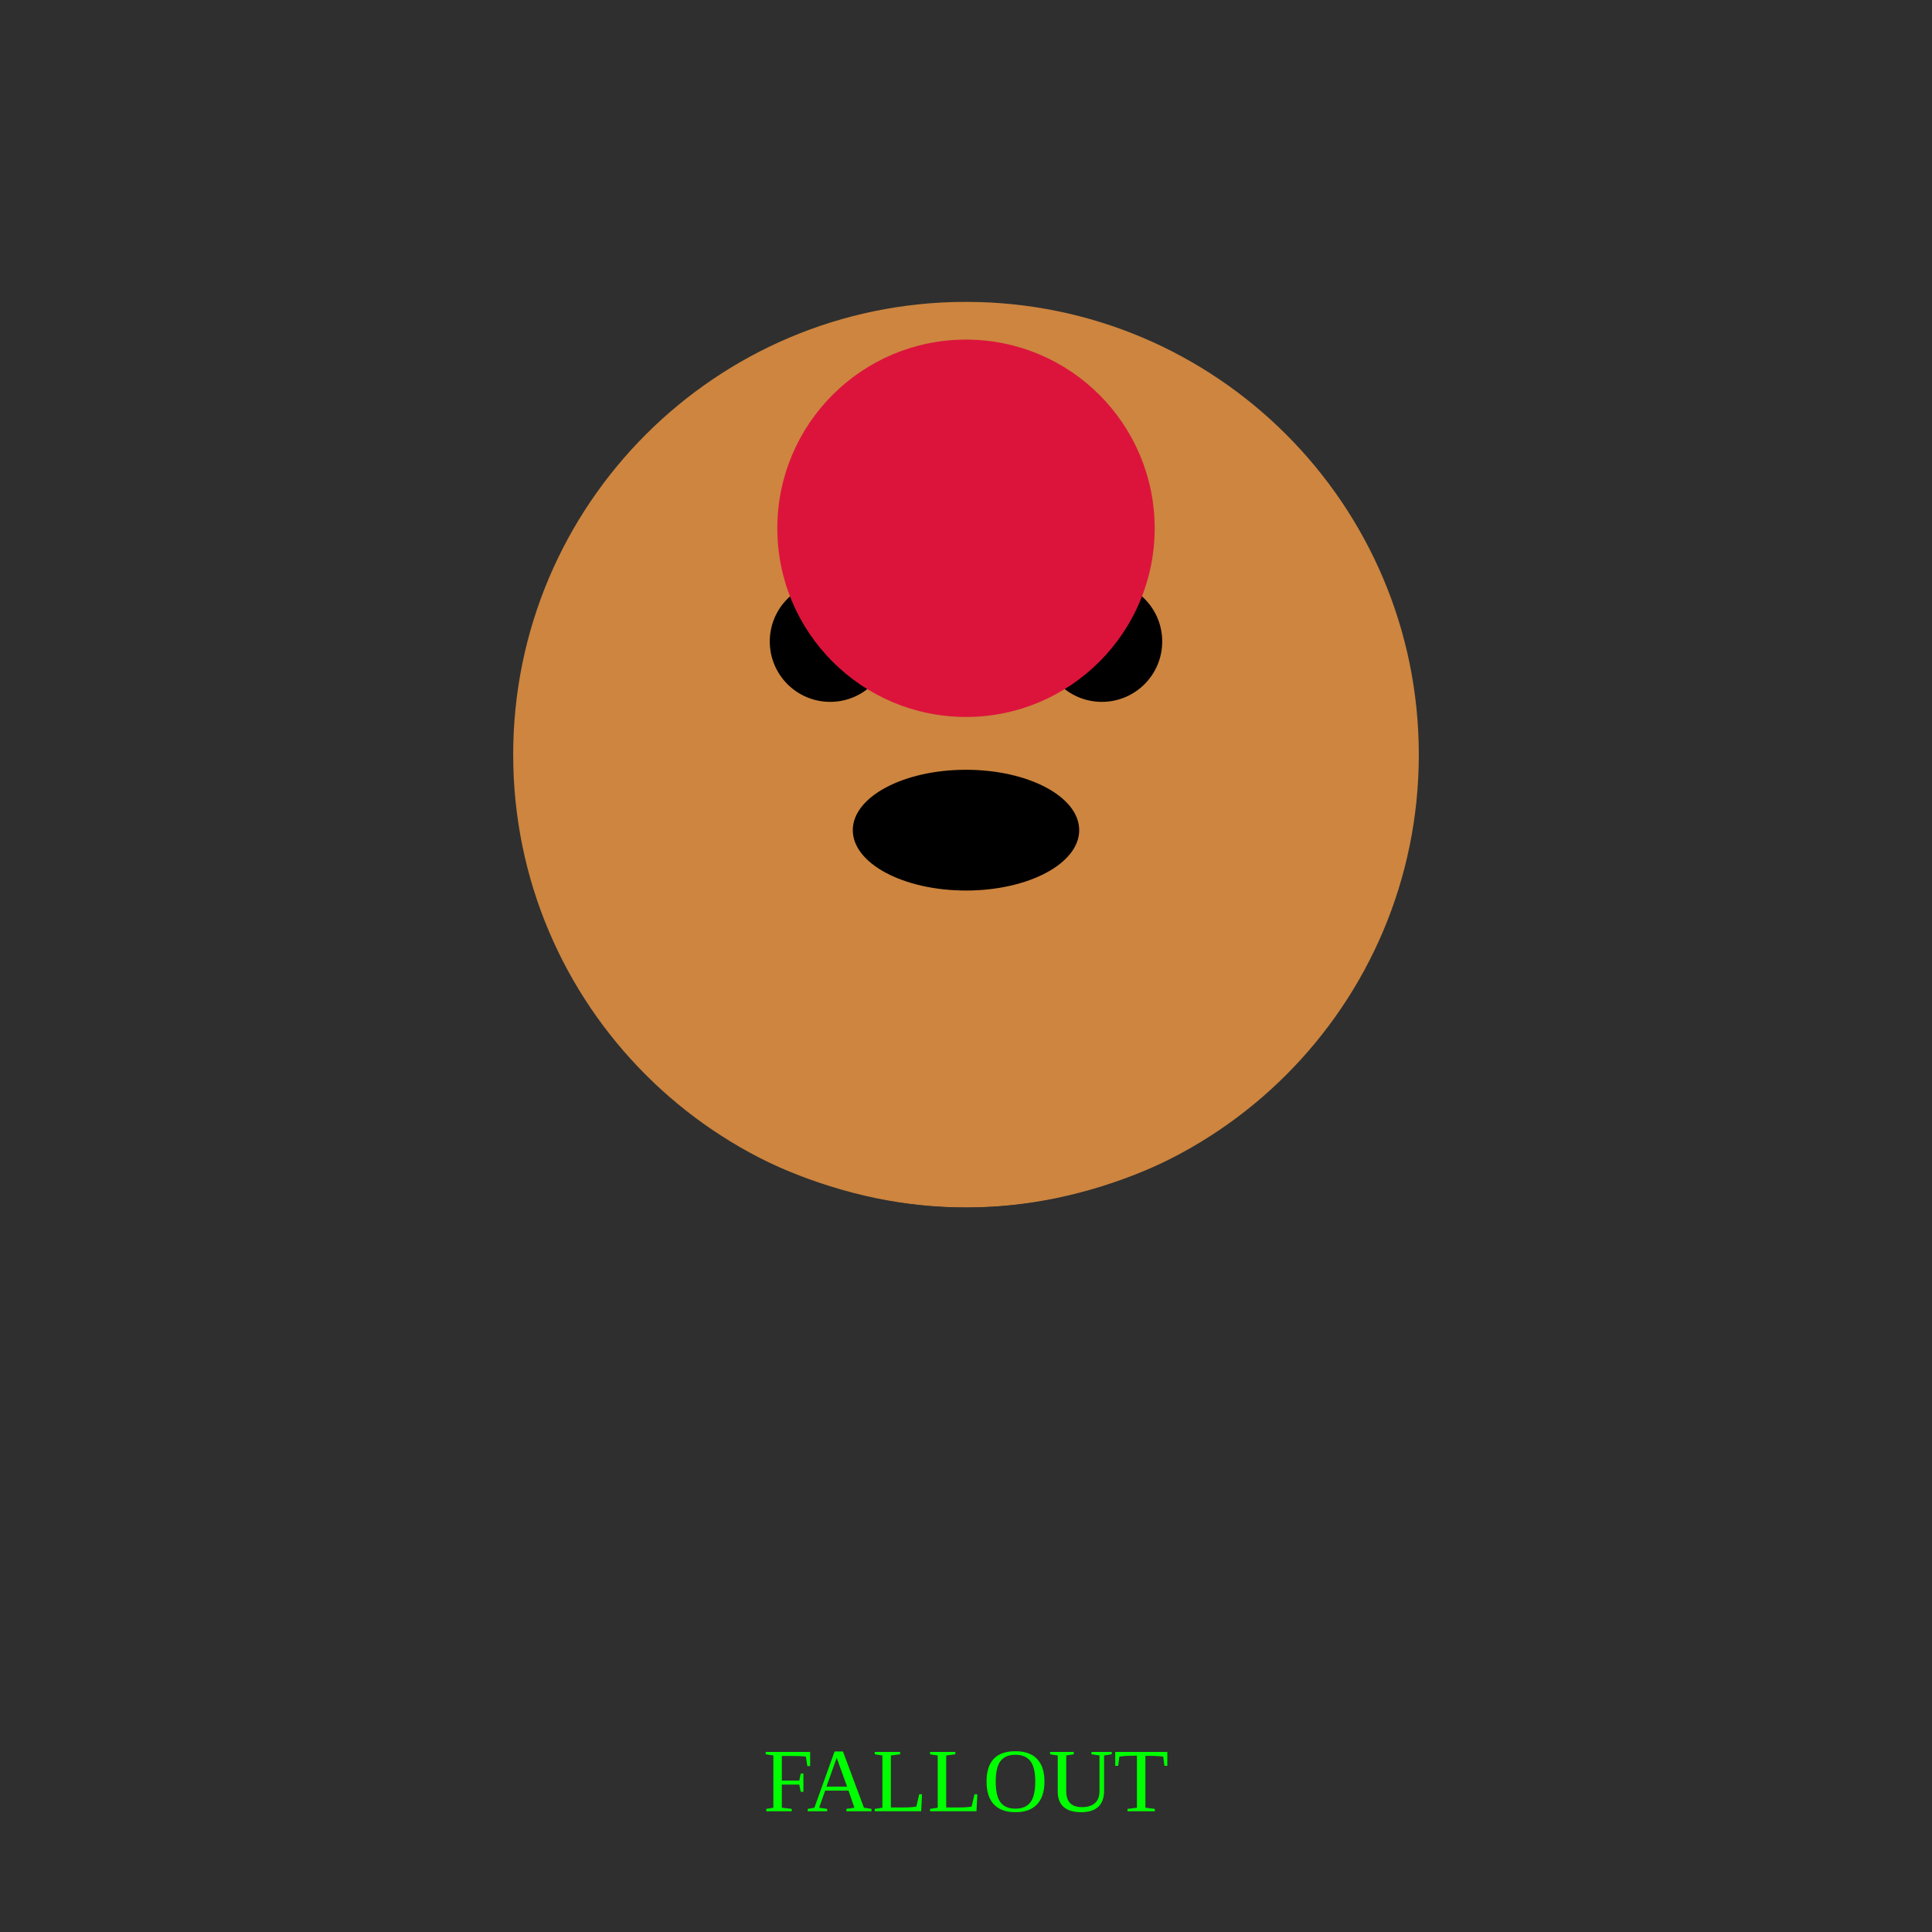
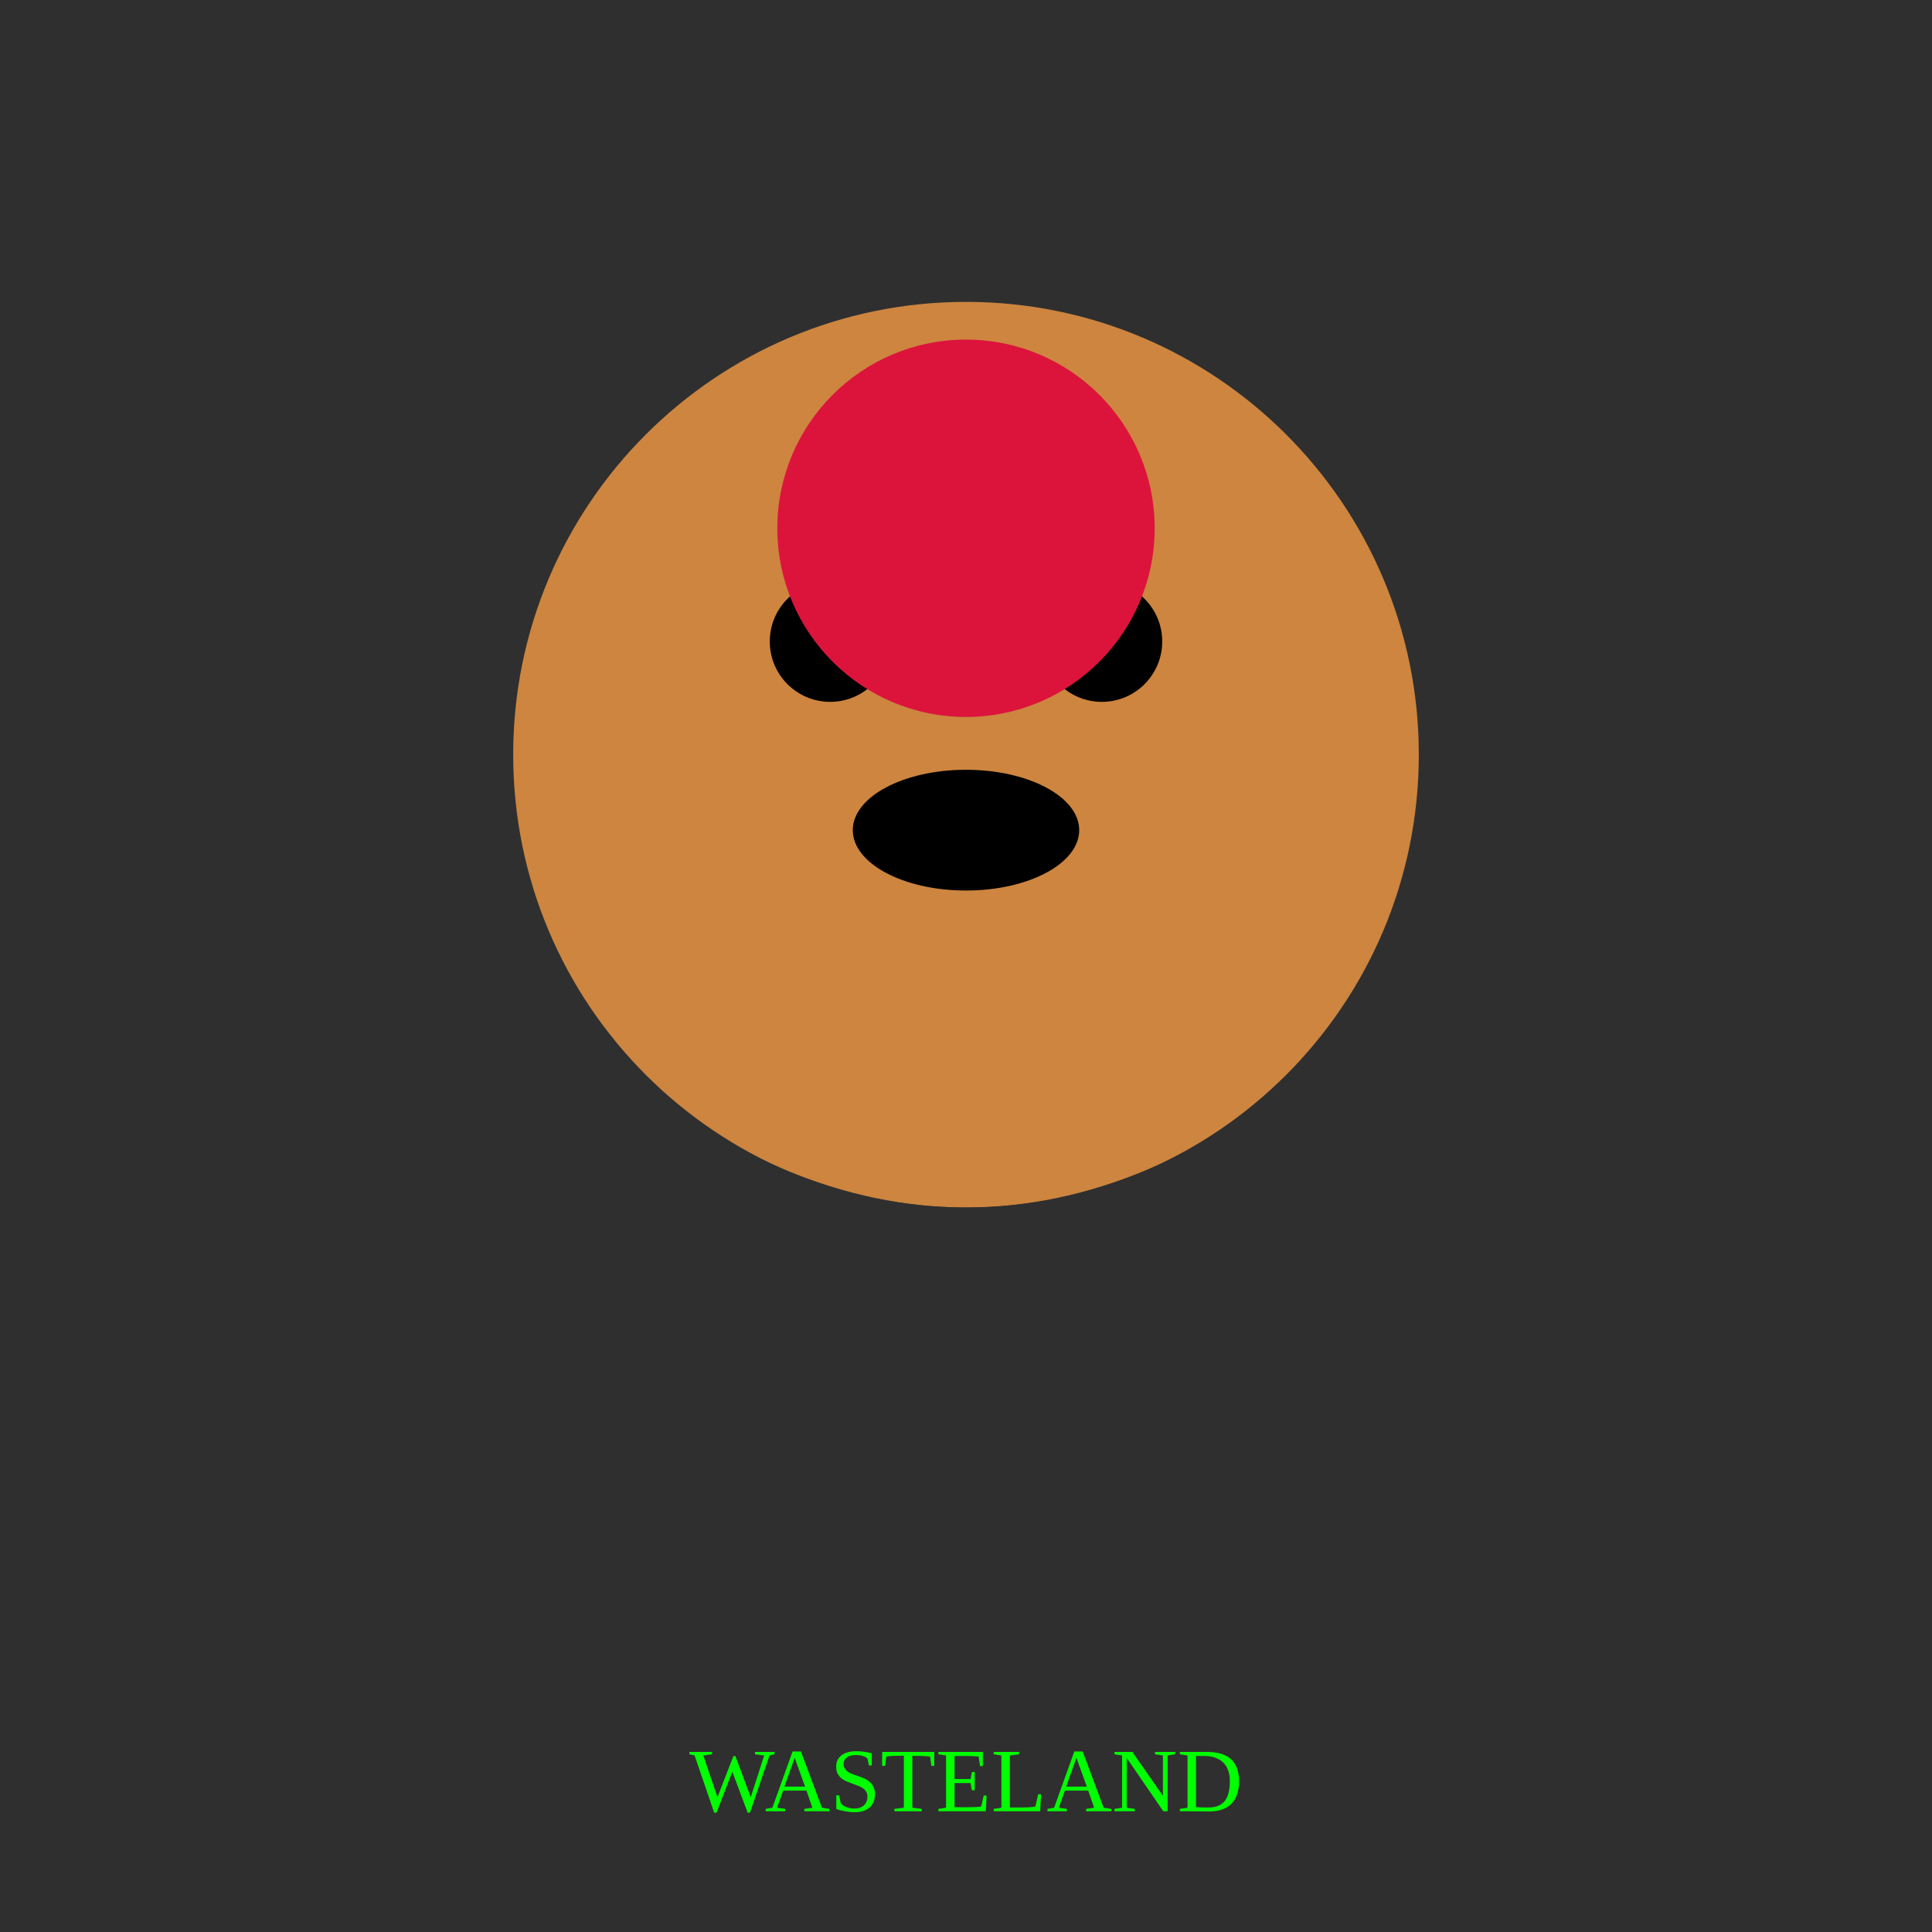
<svg xmlns="http://www.w3.org/2000/svg" viewBox="0 0 256 256" width="256" height="256">
  <rect width="256" height="256" fill="#2F2F2F" />
  <circle cx="128" cy="100" r="60" fill="#CD853F" />
  <circle cx="110" cy="85" r="8" fill="#000" />
  <circle cx="146" cy="85" r="8" fill="#000" />
  <ellipse cx="128" cy="110" rx="15" ry="8" fill="#000" />
  <path d="M80 140 Q128 180 176 140 L176 200 L80 200 Z" fill="#2F2F2F" />
  <circle cx="128" cy="70" r="25" fill="#DC143C" />
-   <text x="128" y="240" text-anchor="middle" fill="#0F0" font-size="12">FALLOUT</text>
+   <text x="128" y="240" text-anchor="middle" fill="#0F0" font-size="12">WASTELAND</text>
</svg>
